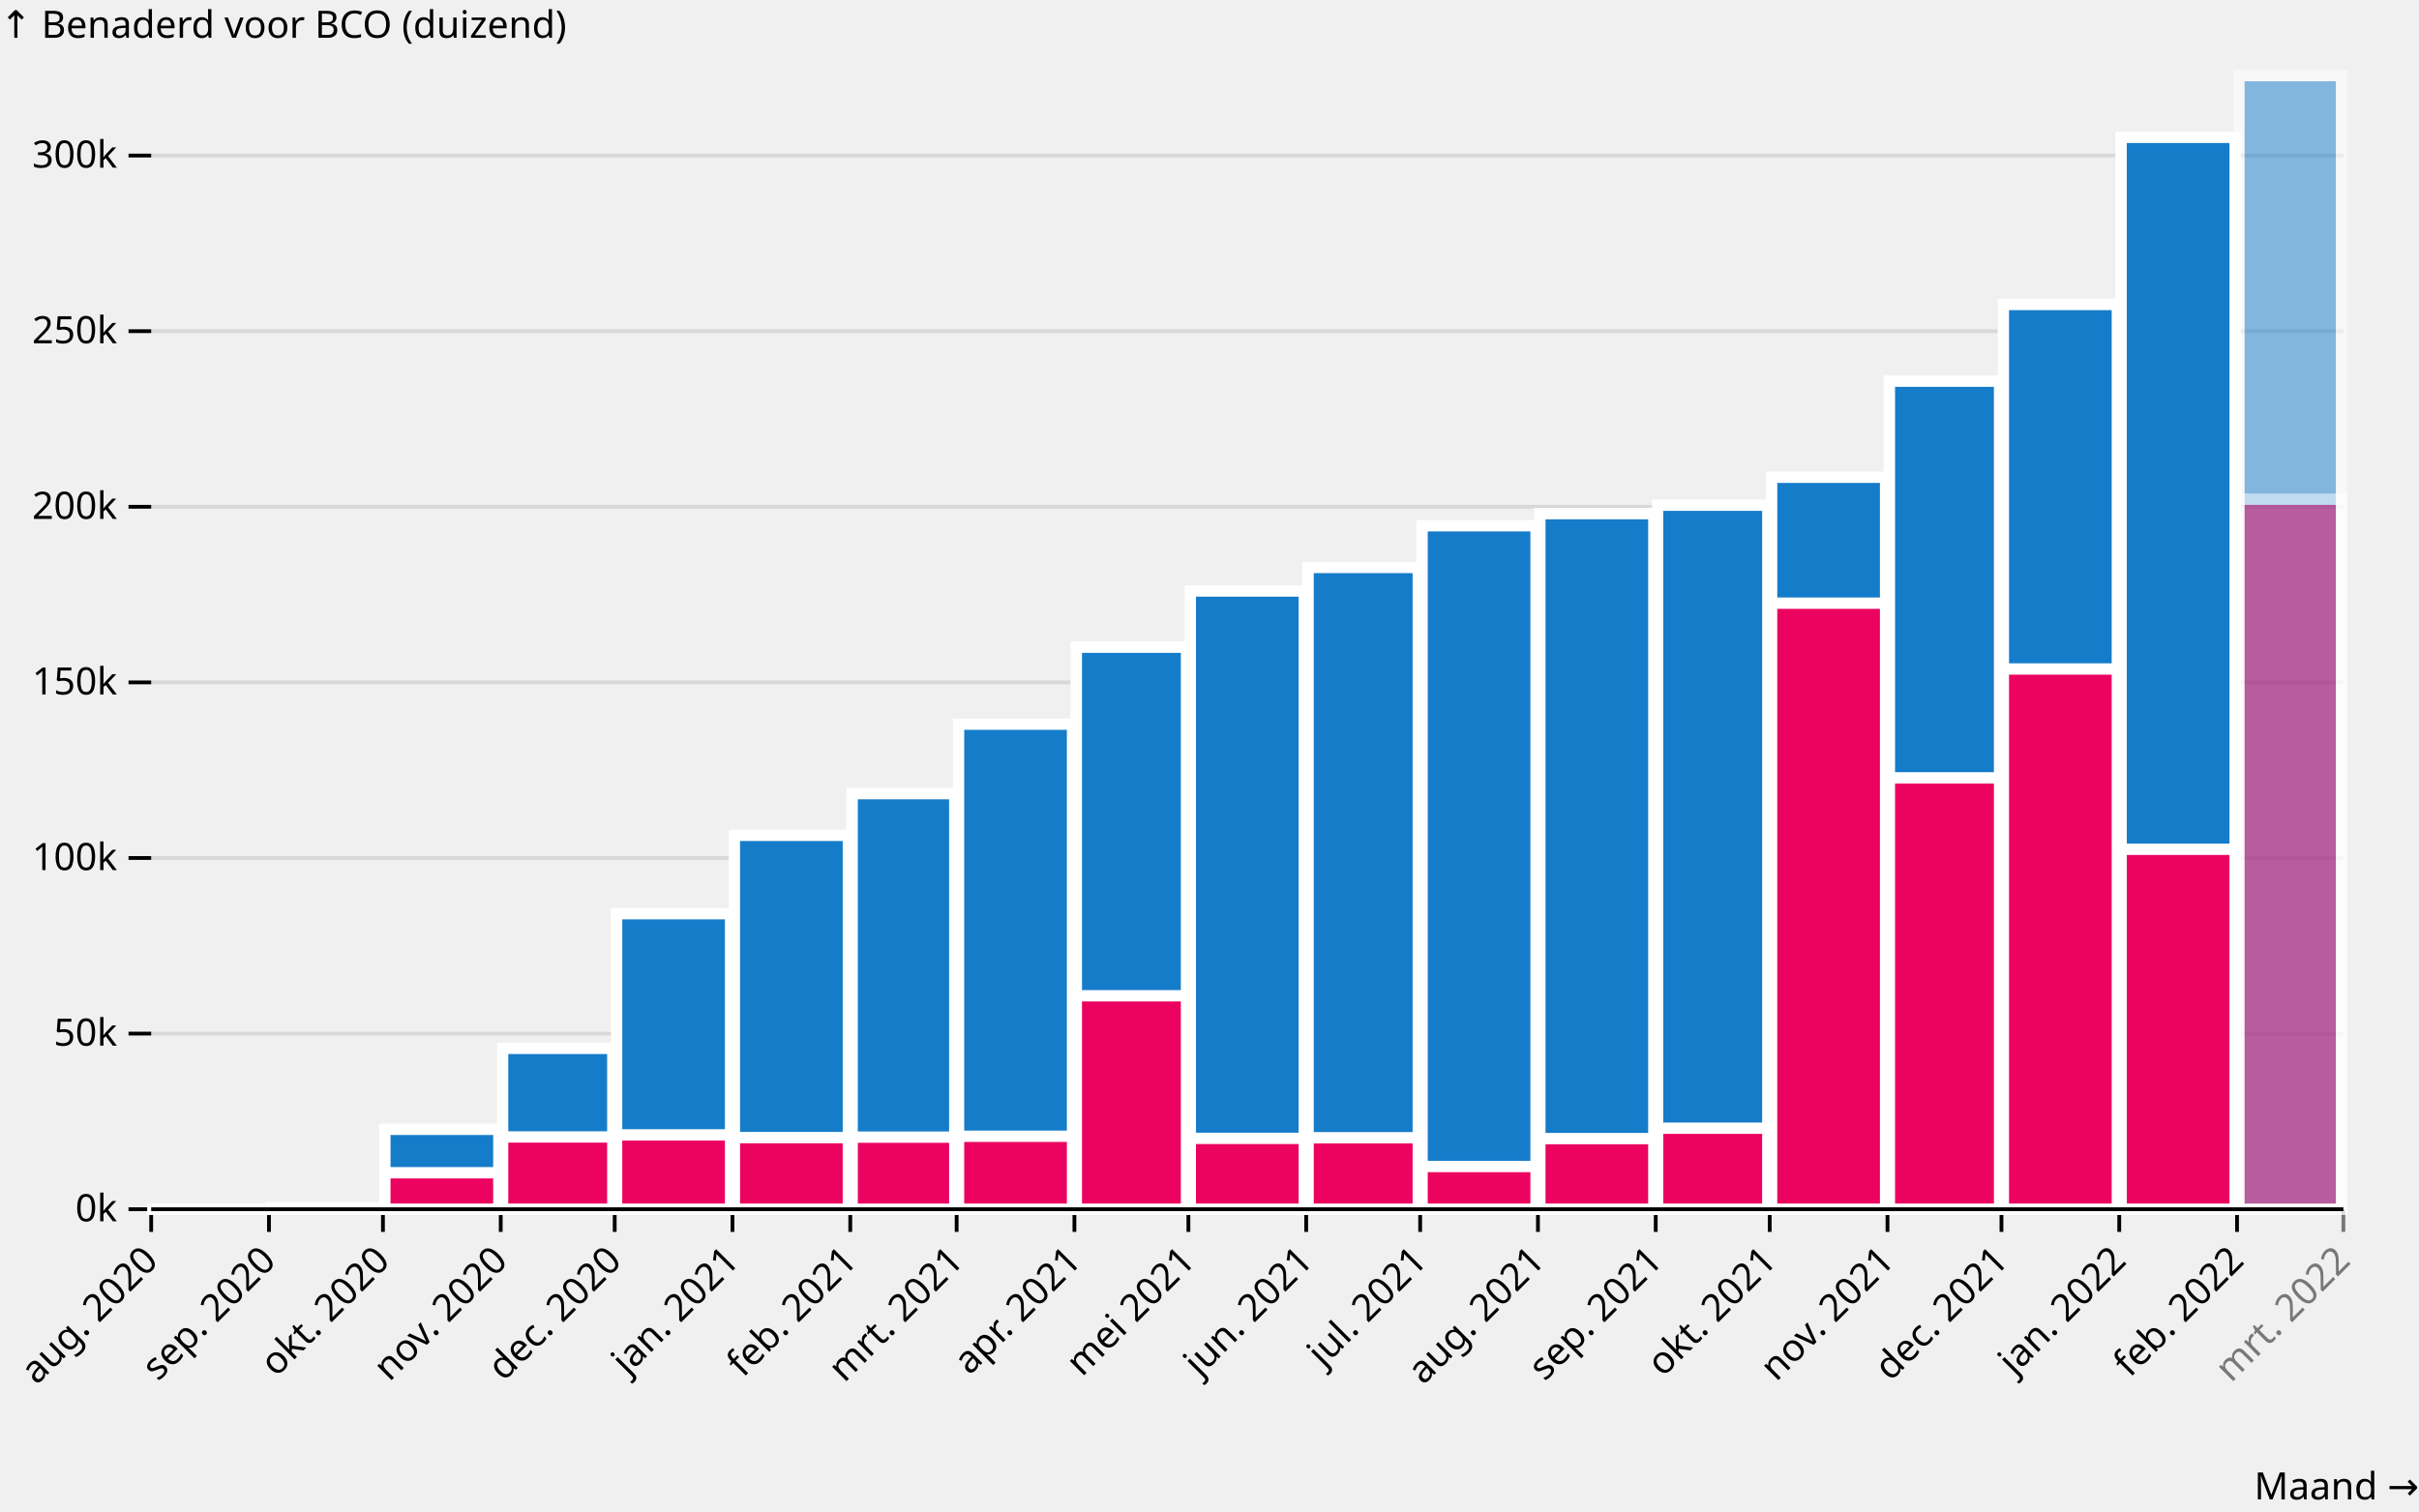
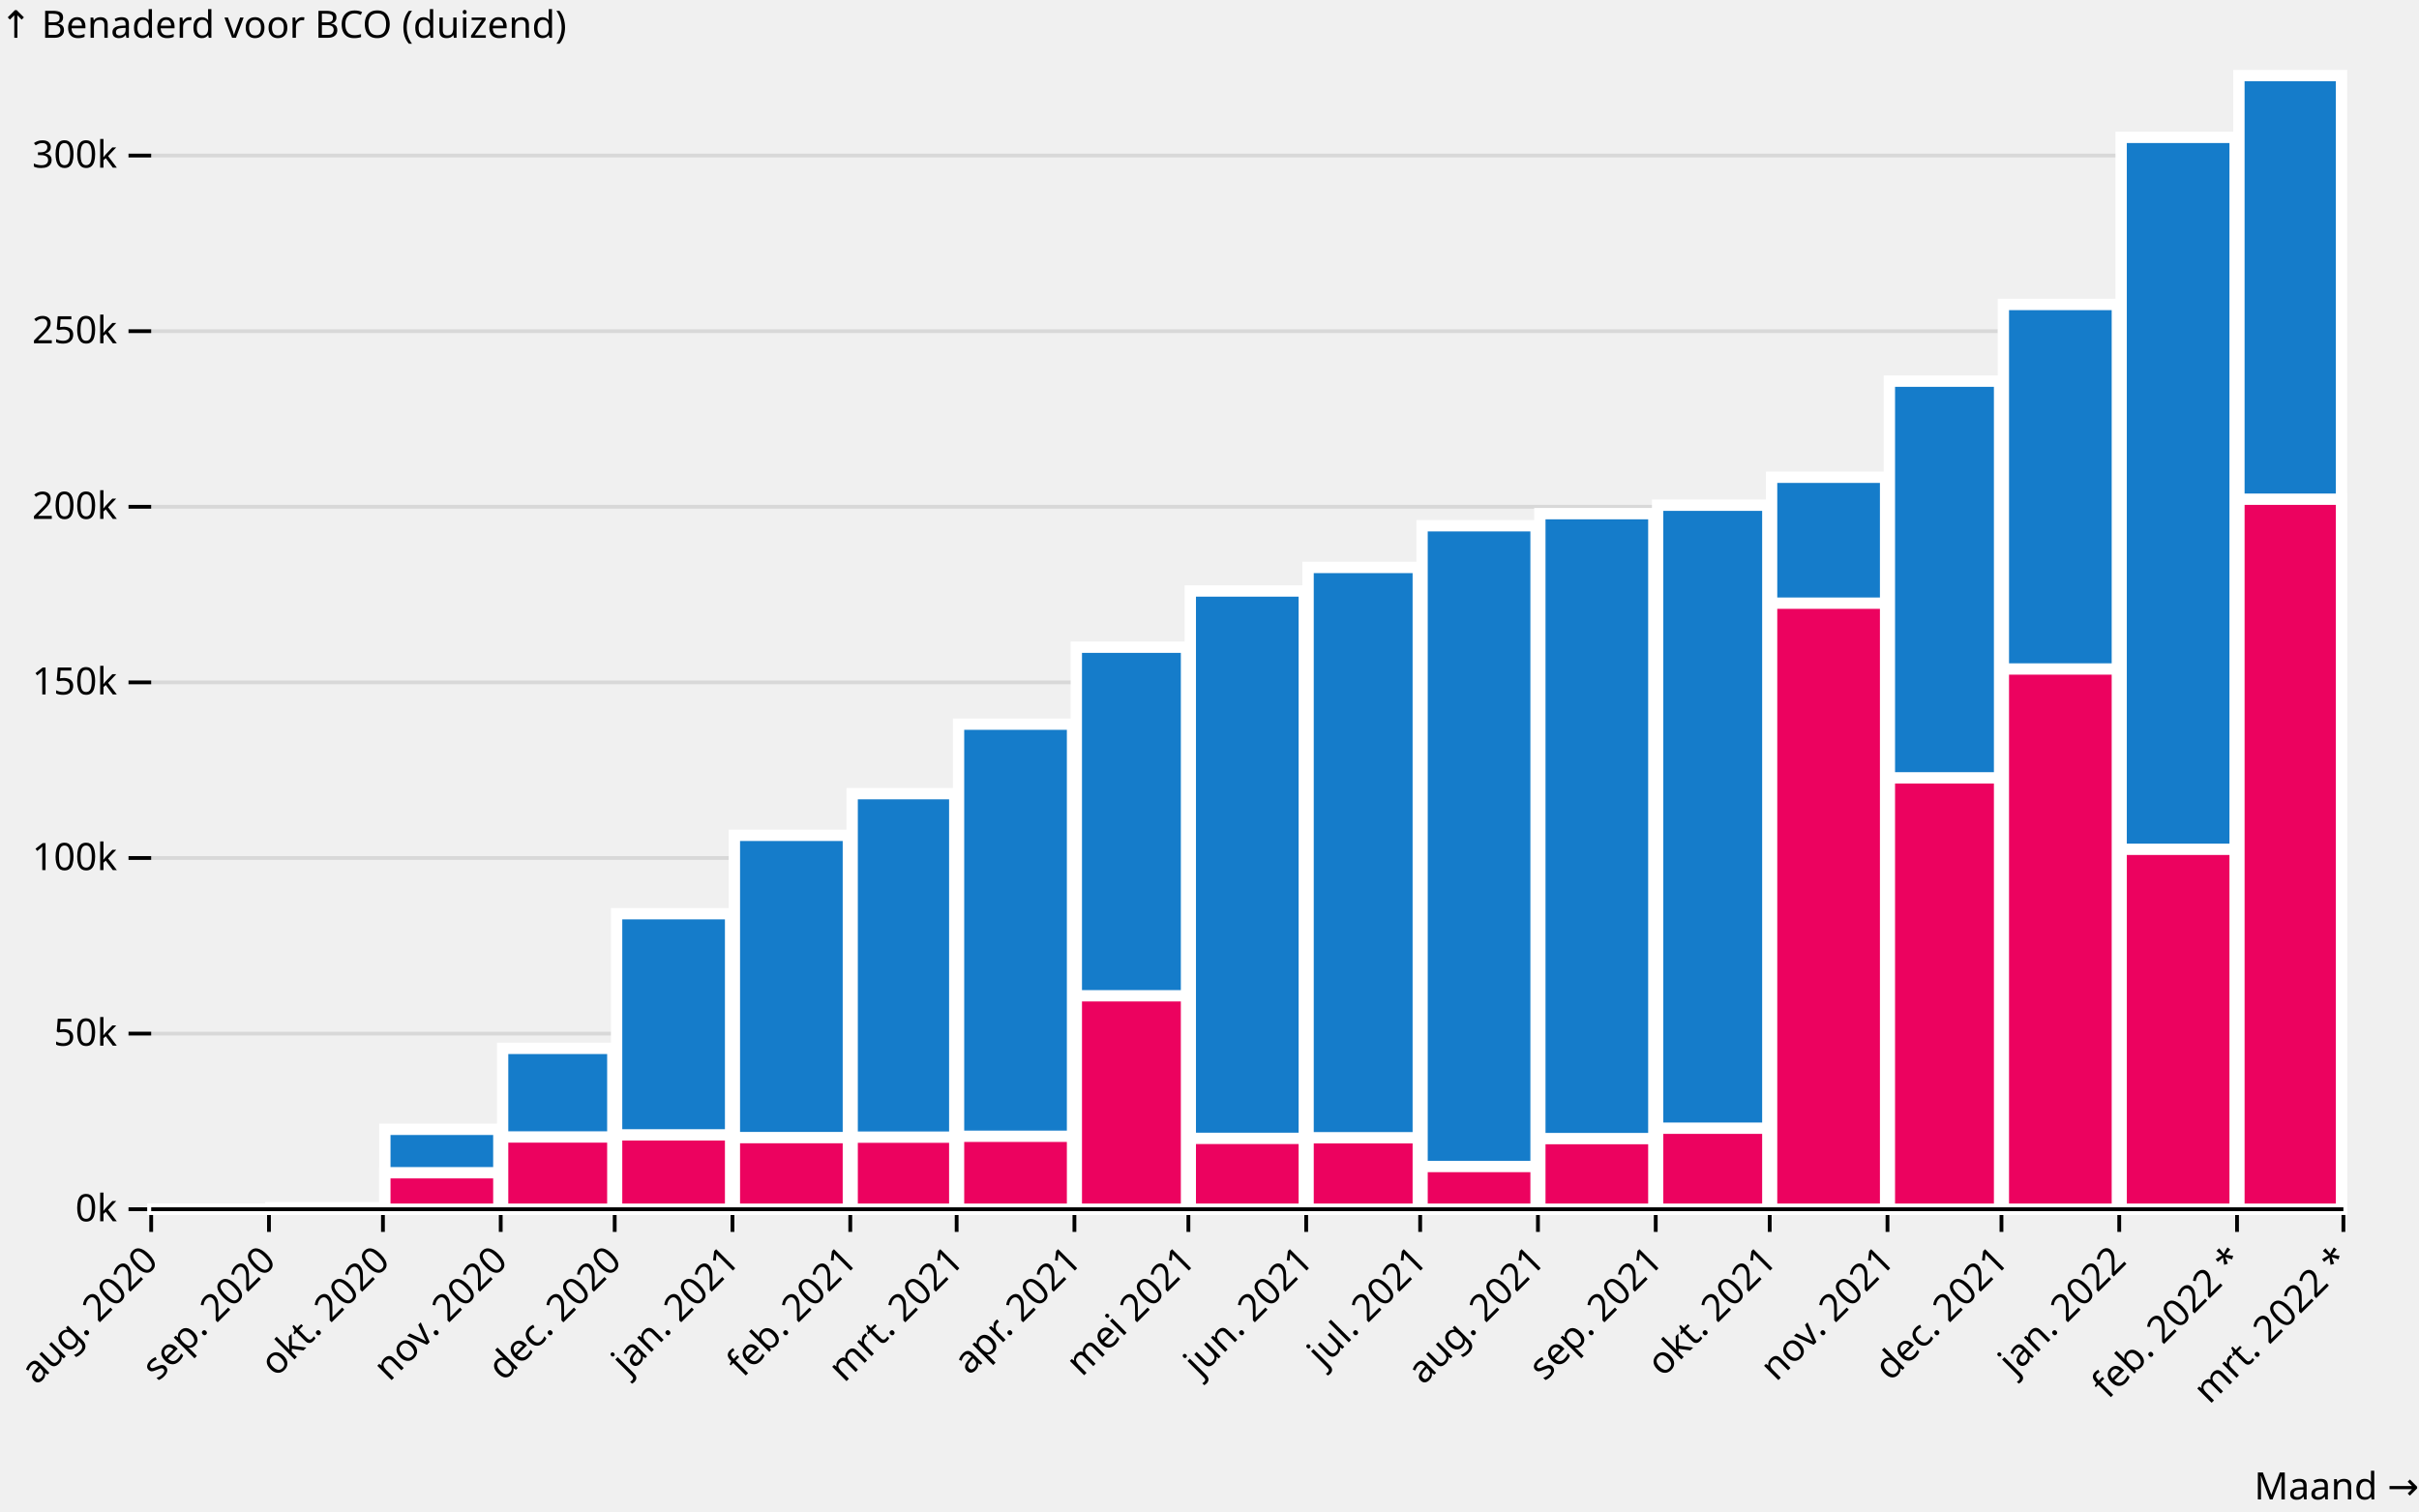
<svg xmlns="http://www.w3.org/2000/svg" class="plot-9e1b856ca2f26" fill="currentColor" font-family="system-ui, sans-serif" font-size="10" text-anchor="middle" width="640" height="400" viewBox="0 0 640 400">
  <style>
        .plot-0661a1d7d5407 {
          display: block;
          background: white;
          height: auto;
          height: intrinsic;
          max-width: 100%;
        }
        .plot-0661a1d7d5407 text,
        .plot-0661a1d7d5407 tspan {
          white-space: pre;
        }
        rect:last-of-type,
        g[text-anchor="middle"] .tick:last-of-type {
-             opacity: .5;
+             opacity: 1;
        }

      </style>
  <g transform="translate(40,0)" fill="none" text-anchor="end" font-variant="tabular-nums">
    <g class="tick" opacity="1" transform="translate(0,320)">
      <line stroke="currentColor" x2="-6" />
      <line stroke="currentColor" x2="580" stroke-opacity="0.1" />
      <text fill="currentColor" x="-9" dy="0.32em">0k</text>
    </g>
    <g class="tick" opacity="1" transform="translate(0,273.5277)">
      <line stroke="currentColor" x2="-6" />
      <line stroke="currentColor" x2="580" stroke-opacity="0.1" />
      <text fill="currentColor" x="-9" dy="0.32em">50k</text>
    </g>
    <g class="tick" opacity="1" transform="translate(0,227.0554)">
      <line stroke="currentColor" x2="-6" />
      <line stroke="currentColor" x2="580" stroke-opacity="0.1" />
      <text fill="currentColor" x="-9" dy="0.32em">100k</text>
    </g>
    <g class="tick" opacity="1" transform="translate(0,180.5831)">
      <line stroke="currentColor" x2="-6" />
      <line stroke="currentColor" x2="580" stroke-opacity="0.1" />
      <text fill="currentColor" x="-9" dy="0.32em">150k</text>
    </g>
    <g class="tick" opacity="1" transform="translate(0,134.1108)">
      <line stroke="currentColor" x2="-6" />
      <line stroke="currentColor" x2="580" stroke-opacity="0.1" />
      <text fill="currentColor" x="-9" dy="0.32em">200k</text>
    </g>
    <g class="tick" opacity="1" transform="translate(0,87.63856)">
      <line stroke="currentColor" x2="-6" />
      <line stroke="currentColor" x2="580" stroke-opacity="0.1" />
      <text fill="currentColor" x="-9" dy="0.32em">250k</text>
    </g>
    <g class="tick" opacity="1" transform="translate(0,41.16627)">
      <line stroke="currentColor" x2="-6" />
      <line stroke="currentColor" x2="580" stroke-opacity="0.1" />
      <text fill="currentColor" x="-9" dy="0.32em">300k</text>
    </g>
    <text fill="currentColor" transform="translate(-40,20)" dy="-1em" text-anchor="start">↑ Benaderd voor BCO (duizend)</text>
  </g>
  <g transform="translate(0,320)" fill="none" text-anchor="middle" font-variant="tabular-nums">
    <g class="tick" opacity="1" transform="translate(40,0)">
      <line stroke="currentColor" y2="6" />
      <text fill="currentColor" dy="0.32em" transform="translate(0, 11.82843) rotate(-45)" text-anchor="end">aug. 2020</text>
    </g>
    <g class="tick" opacity="1" transform="translate(71.16118,0)">
      <line stroke="currentColor" y2="6" />
      <text fill="currentColor" dy="0.32em" transform="translate(0, 11.82843) rotate(-45)" text-anchor="end">sep. 2020</text>
    </g>
    <g class="tick" opacity="1" transform="translate(101.3172,0)">
      <line stroke="currentColor" y2="6" />
      <text fill="currentColor" dy="0.32em" transform="translate(0, 11.82843) rotate(-45)" text-anchor="end">okt. 2020</text>
    </g>
    <g class="tick" opacity="1" transform="translate(132.4783,0)">
      <line stroke="currentColor" y2="6" />
      <text fill="currentColor" dy="0.32em" transform="translate(0, 11.82843) rotate(-45)" text-anchor="end">nov. 2020</text>
    </g>
    <g class="tick" opacity="1" transform="translate(162.6343,0)">
      <line stroke="currentColor" y2="6" />
      <text fill="currentColor" dy="0.32em" transform="translate(0, 11.82843) rotate(-45)" text-anchor="end">dec. 2020</text>
    </g>
    <g class="tick" opacity="1" transform="translate(193.7955,0)">
      <line stroke="currentColor" y2="6" />
      <text fill="currentColor" dy="0.32em" transform="translate(0, 11.82843) rotate(-45)" text-anchor="end">jan. 2021</text>
    </g>
    <g class="tick" opacity="1" transform="translate(224.9567,0)">
      <line stroke="currentColor" y2="6" />
      <text fill="currentColor" dy="0.32em" transform="translate(0, 11.82843) rotate(-45)" text-anchor="end">feb. 2021</text>
    </g>
    <g class="tick" opacity="1" transform="translate(253.1023,0)">
      <line stroke="currentColor" y2="6" />
      <text fill="currentColor" dy="0.32em" transform="translate(0, 11.82843) rotate(-45)" text-anchor="end">mrt. 2021</text>
    </g>
    <g class="tick" opacity="1" transform="translate(284.2634,0)">
      <line stroke="currentColor" y2="6" />
      <text fill="currentColor" dy="0.32em" transform="translate(0, 11.82843) rotate(-45)" text-anchor="end">apr. 2021</text>
    </g>
    <g class="tick" opacity="1" transform="translate(314.4194,0)">
      <line stroke="currentColor" y2="6" />
      <text fill="currentColor" dy="0.32em" transform="translate(0, 11.82843) rotate(-45)" text-anchor="end">mei 2021</text>
    </g>
    <g class="tick" opacity="1" transform="translate(345.5806,0)">
      <line stroke="currentColor" y2="6" />
      <text fill="currentColor" dy="0.32em" transform="translate(0, 11.82843) rotate(-45)" text-anchor="end">jun. 2021</text>
    </g>
    <g class="tick" opacity="1" transform="translate(375.7366,0)">
      <line stroke="currentColor" y2="6" />
      <text fill="currentColor" dy="0.32em" transform="translate(0, 11.82843) rotate(-45)" text-anchor="end">jul. 2021</text>
    </g>
    <g class="tick" opacity="1" transform="translate(406.8977,0)">
      <line stroke="currentColor" y2="6" />
      <text fill="currentColor" dy="0.32em" transform="translate(0, 11.82843) rotate(-45)" text-anchor="end">aug. 2021</text>
    </g>
    <g class="tick" opacity="1" transform="translate(438.0589,0)">
      <line stroke="currentColor" y2="6" />
      <text fill="currentColor" dy="0.32em" transform="translate(0, 11.82843) rotate(-45)" text-anchor="end">sep. 2021</text>
    </g>
    <g class="tick" opacity="1" transform="translate(468.2149,0)">
      <line stroke="currentColor" y2="6" />
      <text fill="currentColor" dy="0.32em" transform="translate(0, 11.82843) rotate(-45)" text-anchor="end">okt. 2021</text>
    </g>
    <g class="tick" opacity="1" transform="translate(499.3761,0)">
      <line stroke="currentColor" y2="6" />
      <text fill="currentColor" dy="0.32em" transform="translate(0, 11.82843) rotate(-45)" text-anchor="end">nov. 2021</text>
    </g>
    <g class="tick" opacity="1" transform="translate(529.5321,0)">
      <line stroke="currentColor" y2="6" />
      <text fill="currentColor" dy="0.32em" transform="translate(0, 11.82843) rotate(-45)" text-anchor="end">dec. 2021</text>
    </g>
    <g class="tick" opacity="1" transform="translate(560.6932,0)">
      <line stroke="currentColor" y2="6" />
      <text fill="currentColor" dy="0.32em" transform="translate(0, 11.82843) rotate(-45)" text-anchor="end">jan. 2022</text>
    </g>
    <g class="tick" opacity="1" transform="translate(591.8544,0)">
      <line stroke="currentColor" y2="6" />
-       <text fill="currentColor" dy="0.32em" transform="translate(0, 11.82843) rotate(-45)" text-anchor="end">feb. 2022</text>
+       <text fill="currentColor" dy="0.32em" transform="translate(0, 11.82843) rotate(-45)" text-anchor="end">feb. 2022 *</text>
    </g>
    <g class="tick" opacity="1" transform="translate(620,0)">
      <line stroke="currentColor" y2="6" />
-       <text fill="currentColor" dy="0.32em" transform="translate(0, 11.82843) rotate(-45)" text-anchor="end">mrt. 2022</text>
+       <text fill="currentColor" dy="0.32em" transform="translate(0, 11.82843) rotate(-45)" text-anchor="end">mrt. 2022 *</text>
    </g>
    <text fill="currentColor" transform="translate(640,80)" dy="-0.32em" text-anchor="end">Maand →</text>
  </g>
  <g fill="#157CCA" stroke="white" stroke-width="3">
    <rect x="40.5" y="319.975" width="30.161" height="0.025" />
    <rect x="71.661" y="319.612" width="29.156" height="0.388" />
    <rect x="101.817" y="298.858" width="30.161" height="21.142" />
    <rect x="132.978" y="277.436" width="29.156" height="42.564" />
    <rect x="163.134" y="241.796" width="30.161" height="78.204" />
    <rect x="194.295" y="221.058" width="30.161" height="98.942" />
    <rect x="225.457" y="210.03" width="27.146" height="109.97" />
    <rect x="253.602" y="191.636" width="30.161" height="128.364" />
    <rect x="284.763" y="171.271" width="29.156" height="148.729" />
    <rect x="314.919" y="156.397" width="30.161" height="163.603" />
    <rect x="346.081" y="150.166" width="29.156" height="169.834" />
    <rect x="376.237" y="139.134" width="30.161" height="180.866" />
    <rect x="407.398" y="135.929" width="30.161" height="184.071" />
    <rect x="438.559" y="133.693" width="29.156" height="186.307" />
    <rect x="468.715" y="126.296" width="30.161" height="193.704" />
    <rect x="499.876" y="100.869" width="29.156" height="219.131" />
    <rect x="530.032" y="80.573" width="30.161" height="239.427" />
    <rect x="561.193" y="36.35" width="30.161" height="283.65" />
    <rect x="592.354" y="20" width="27.146" height="300" />
  </g>
  <g fill="#ec025f" stroke="white" stroke-width="3">
    <rect x="40.5" y="319.986" width="30.161" height="0.014" />
    <rect x="71.661" y="319.786" width="29.156" height="0.214" />
    <rect x="101.817" y="310.347" width="30.161" height="9.653" />
    <rect x="132.978" y="300.882" width="29.156" height="19.118" />
    <rect x="163.134" y="300.329" width="30.161" height="19.671" />
    <rect x="194.295" y="301.049" width="30.161" height="18.951" />
    <rect x="225.457" y="300.93" width="27.146" height="19.07" />
    <rect x="253.602" y="300.697" width="30.161" height="19.303" />
    <rect x="284.763" y="263.519" width="29.156" height="56.481" />
    <rect x="314.919" y="301.251" width="30.161" height="18.749" />
    <rect x="346.081" y="301.087" width="29.156" height="18.913" />
    <rect x="376.237" y="308.696" width="30.161" height="11.304" />
    <rect x="407.398" y="301.311" width="30.161" height="18.689" />
    <rect x="438.559" y="298.562" width="29.156" height="21.438" />
    <rect x="468.715" y="159.621" width="30.161" height="160.379" />
    <rect x="499.876" y="205.845" width="29.156" height="114.155" />
    <rect x="530.032" y="177.037" width="30.161" height="142.963" />
    <rect x="561.193" y="224.754" width="30.161" height="95.246" />
    <rect x="592.354" y="132.109" width="27.146" height="187.891" />
  </g>
  <g stroke="currentColor">
    <line x1="40" x2="620" y1="320" y2="320" />
  </g>
</svg>
